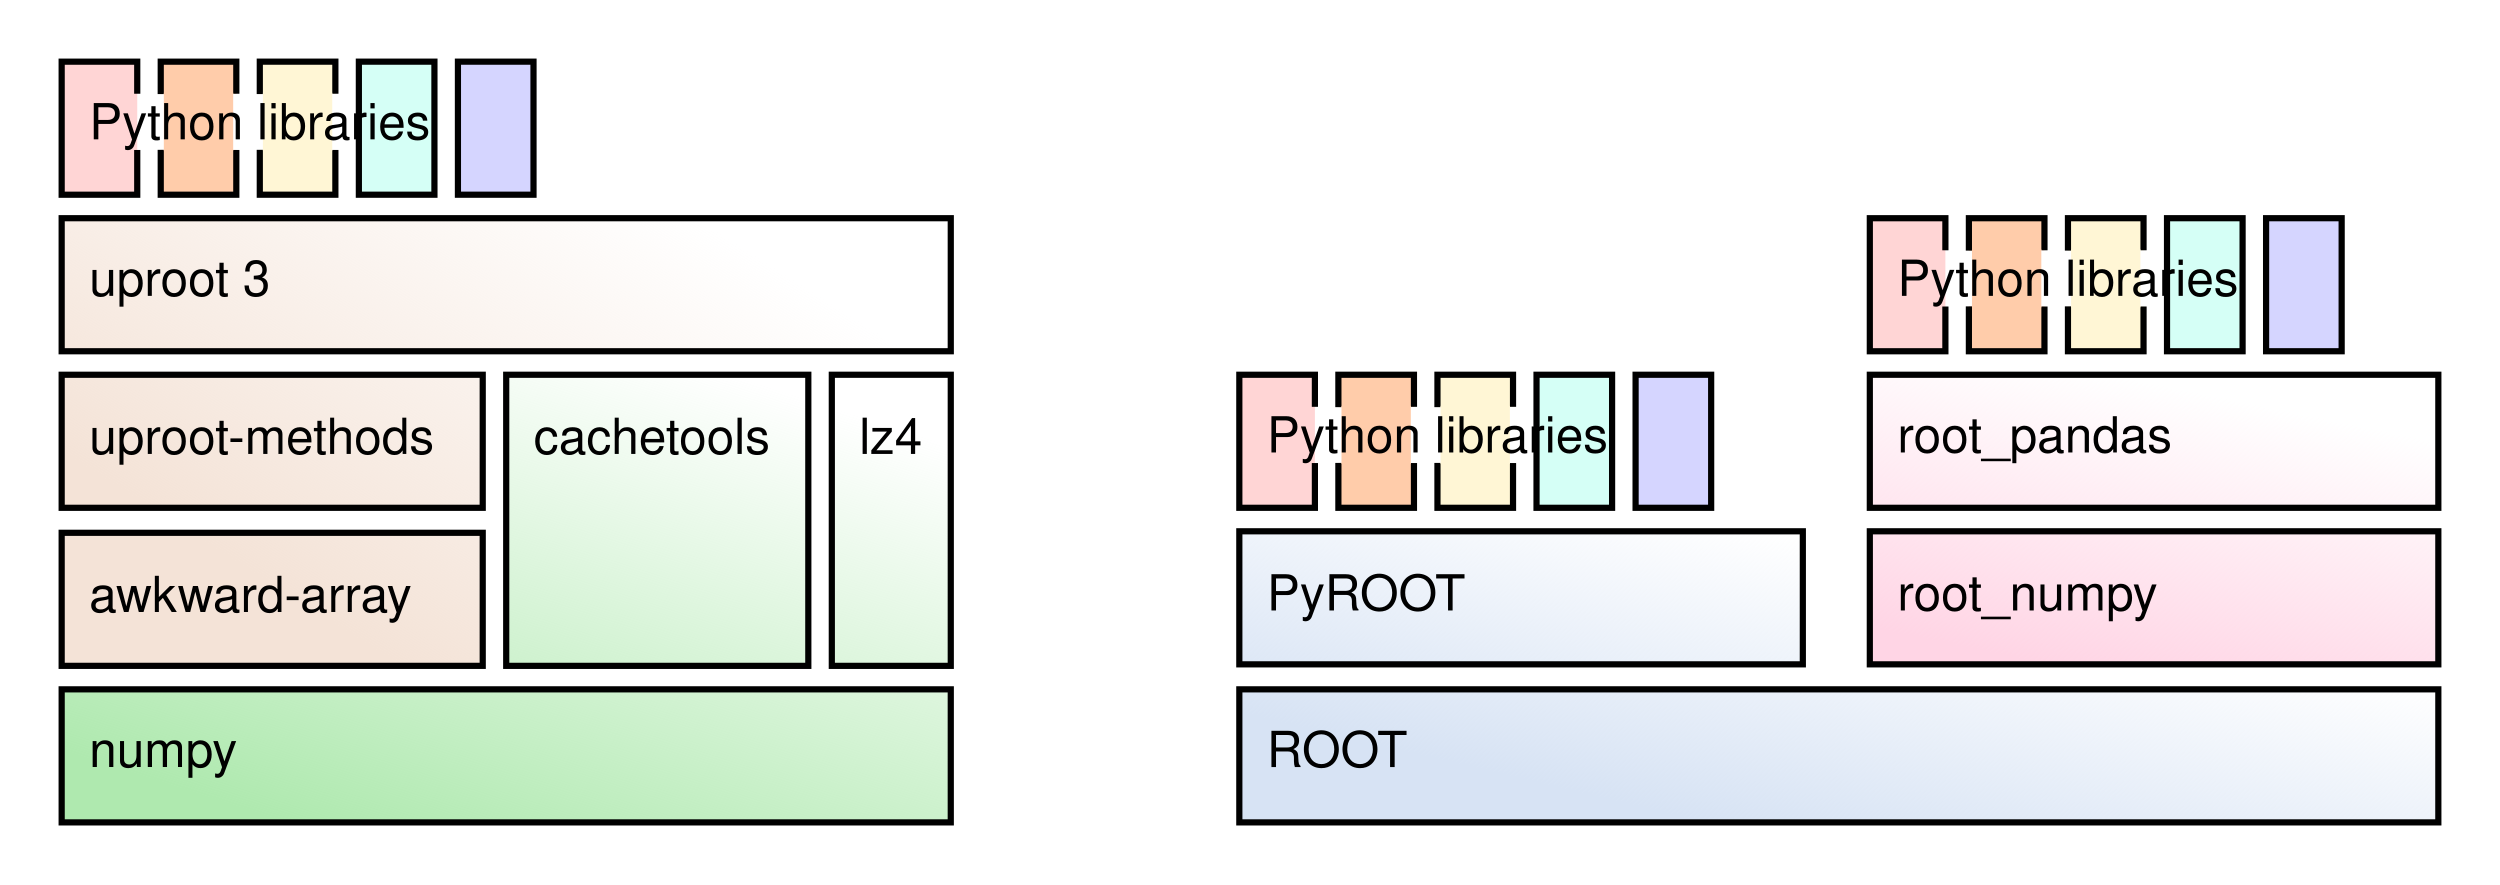
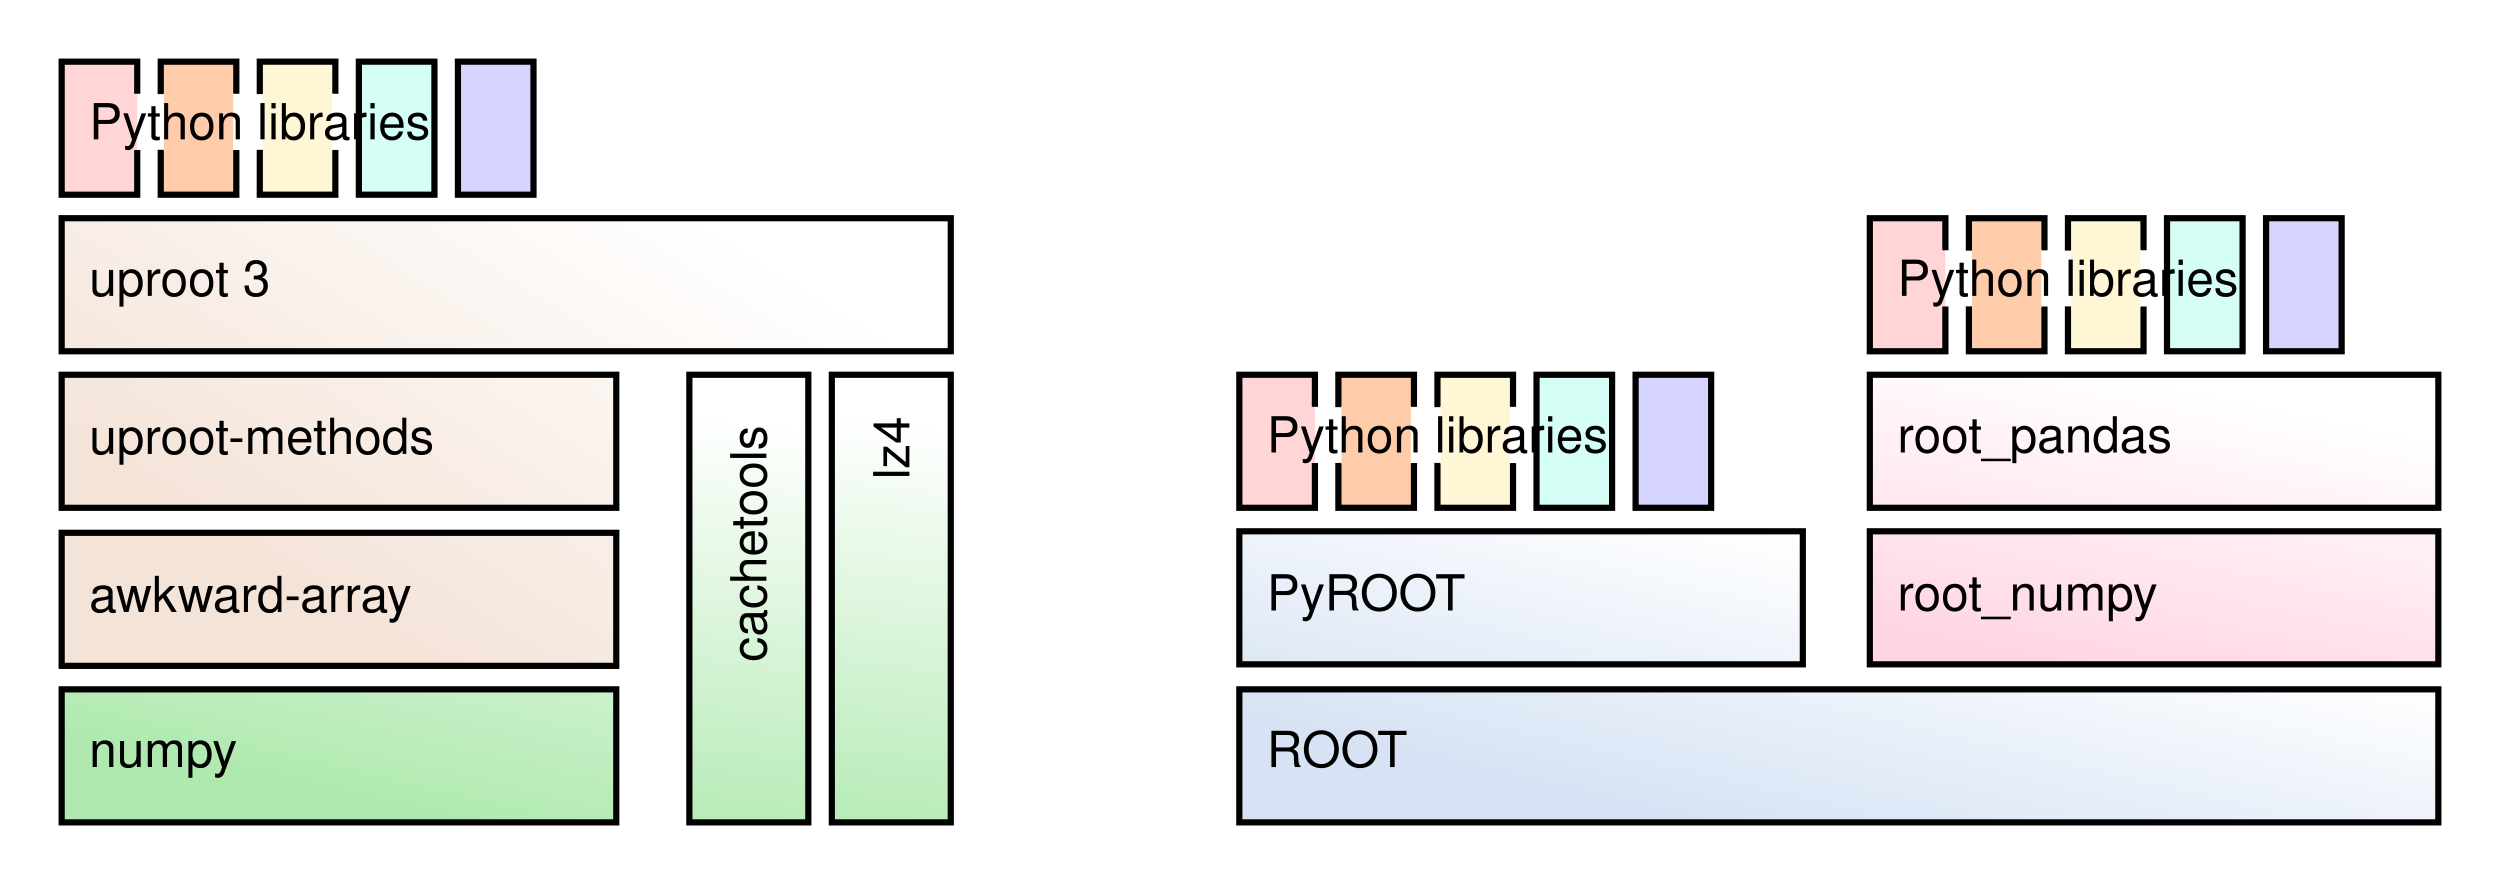
<svg xmlns="http://www.w3.org/2000/svg" xmlns:xlink="http://www.w3.org/1999/xlink" width="213.436mm" height="75.476mm" viewBox="0 0 213.436 75.476" version="1.1" id="svg8">
  <defs id="defs2">
    <linearGradient id="linearGradient1137">
      <stop style="stop-color:#ffd5e5;stop-opacity:1;" offset="0" id="stop1133" />
      <stop style="stop-color:#ffd5e5;stop-opacity:0;" offset="1" id="stop1135" />
    </linearGradient>
    <linearGradient id="linearGradient1127">
      <stop style="stop-color:#d7e3f4;stop-opacity:1;" offset="0" id="stop1123" />
      <stop style="stop-color:#d7e3f4;stop-opacity:0;" offset="1" id="stop1125" />
    </linearGradient>
    <linearGradient id="linearGradient928">
      <stop style="stop-color:#f4e3d7;stop-opacity:1;" offset="0" id="stop924" />
      <stop style="stop-color:#f4e3d7;stop-opacity:0;" offset="1" id="stop926" />
    </linearGradient>
    <linearGradient id="linearGradient897">
      <stop style="stop-color:#afe9af;stop-opacity:1;" offset="0" id="stop893" />
      <stop style="stop-color:#afe9af;stop-opacity:0;" offset="1" id="stop895" />
    </linearGradient>
    <linearGradient xlink:href="#linearGradient897" id="linearGradient899" x1="85.558" y1="199.568" x2="100.311" y2="153.813" gradientUnits="userSpaceOnUse" gradientTransform="translate(-45.32837)" />
    <linearGradient gradientTransform="matrix(3.779528,0,0,3.779528,-302.2573,-579.3418)" xlink:href="#linearGradient897" id="linearGradient899-6" x1="88.733" y1="178.401" x2="95.549" y2="153.549" gradientUnits="userSpaceOnUse" />
    <linearGradient xlink:href="#linearGradient928" id="linearGradient930" x1="60.804" y1="178.401" x2="64.679" y2="167.042" gradientUnits="userSpaceOnUse" />
    <linearGradient gradientTransform="matrix(3.779528,0,0,3.779528,-158.8111,-630.3419)" xlink:href="#linearGradient928" id="linearGradient930-7" x1="60.804" y1="178.401" x2="64.679" y2="167.042" gradientUnits="userSpaceOnUse" />
    <linearGradient xlink:href="#linearGradient928" id="linearGradient1033" gradientUnits="userSpaceOnUse" x1="71.628" y1="178.669" x2="96.083" y2="139.915" gradientTransform="translate(-45.32837)" />
    <linearGradient xlink:href="#linearGradient928" id="linearGradient1035" gradientUnits="userSpaceOnUse" x1="71.628" y1="178.669" x2="96.083" y2="139.915" gradientTransform="translate(-45.32837)" />
    <linearGradient xlink:href="#linearGradient928" id="linearGradient1037" gradientUnits="userSpaceOnUse" x1="71.628" y1="178.669" x2="96.083" y2="139.915" gradientTransform="translate(-45.32837)" />
    <linearGradient xlink:href="#linearGradient897" id="linearGradient1077" gradientUnits="userSpaceOnUse" x1="85.558" y1="199.568" x2="100.311" y2="153.813" gradientTransform="translate(-45.32837)" />
    <linearGradient xlink:href="#linearGradient1127" id="linearGradient1129" x1="153.269" y1="178.401" x2="159.128" y2="153.549" gradientUnits="userSpaceOnUse" gradientTransform="translate(-15.875)" />
    <linearGradient xlink:href="#linearGradient1127" id="linearGradient1131" x1="153.269" y1="178.401" x2="159.128" y2="153.549" gradientUnits="userSpaceOnUse" gradientTransform="translate(-15.875)" />
    <linearGradient xlink:href="#linearGradient1137" id="linearGradient1139" x1="166.688" y1="164.908" x2="171.79" y2="140.184" gradientUnits="userSpaceOnUse" />
    <linearGradient xlink:href="#linearGradient1137" id="linearGradient1141" x1="166.688" y1="164.908" x2="171.79" y2="140.184" gradientUnits="userSpaceOnUse" />
    <linearGradient xlink:href="#linearGradient1127" id="linearGradient1399" gradientUnits="userSpaceOnUse" gradientTransform="translate(-15.875)" x1="153.269" y1="178.401" x2="159.128" y2="153.549" />
    <linearGradient xlink:href="#linearGradient1137" id="linearGradient1401" gradientUnits="userSpaceOnUse" x1="166.688" y1="164.908" x2="171.79" y2="140.184" />
    <linearGradient xlink:href="#linearGradient1137" id="linearGradient1403" gradientUnits="userSpaceOnUse" x1="166.688" y1="164.908" x2="171.79" y2="140.184" />
    <linearGradient xlink:href="#linearGradient897" id="linearGradient1437" gradientUnits="userSpaceOnUse" gradientTransform="translate(-45.32837)" x1="85.558" y1="199.568" x2="100.311" y2="153.813" />
    <linearGradient xlink:href="#linearGradient928" id="linearGradient1500" gradientUnits="userSpaceOnUse" gradientTransform="translate(-45.32837)" x1="71.628" y1="178.669" x2="96.083" y2="139.915" />
-     <linearGradient xlink:href="#linearGradient897" id="linearGradient1502" gradientUnits="userSpaceOnUse" gradientTransform="translate(-45.32837)" x1="85.558" y1="199.568" x2="100.311" y2="153.813" />
-     <linearGradient xlink:href="#linearGradient897" id="linearGradient1504" gradientUnits="userSpaceOnUse" gradientTransform="translate(-45.32837)" x1="85.558" y1="199.568" x2="100.311" y2="153.813" />
    <linearGradient xlink:href="#linearGradient1127" id="linearGradient1506" gradientUnits="userSpaceOnUse" gradientTransform="translate(-15.875)" x1="153.269" y1="178.401" x2="159.128" y2="153.549" />
    <linearGradient xlink:href="#linearGradient1137" id="linearGradient1508" gradientUnits="userSpaceOnUse" x1="166.688" y1="164.908" x2="171.79" y2="140.184" />
+     <linearGradient xlink:href="#linearGradient897" id="linearGradient910" gradientUnits="userSpaceOnUse" gradientTransform="translate(-33.1664)" x1="65.549" y1="191.792" x2="74.809" y2="153.439" />
+     <linearGradient xlink:href="#linearGradient897" id="linearGradient918" gradientUnits="userSpaceOnUse" gradientTransform="translate(-73.12561)" x1="105.508" y1="191.792" x2="114.769" y2="153.439" />
+     <linearGradient xlink:href="#linearGradient897" id="linearGradient926" gradientUnits="userSpaceOnUse" gradientTransform="translate(-45.32837)" x1="74.262" y1="191.634" x2="83.189" y2="153.507" />
+     <linearGradient xlink:href="#linearGradient897" id="linearGradient1755" gradientUnits="userSpaceOnUse" gradientTransform="translate(-45.32838)" x1="78.231" y1="191.766" x2="83.189" y2="153.507" />
+     <linearGradient xlink:href="#linearGradient897" id="linearGradient1052" gradientUnits="userSpaceOnUse" gradientTransform="translate(-57.49034)" x1="78.231" y1="191.766" x2="83.189" y2="153.507" />
  </defs>
  <g id="layer1" transform="translate(8.309612,-108.1901)">
    <g id="g1498">
      <path id="rect1079" d="M 97.497,167.042 H 199.862 v 11.359 H 97.497 Z" style="opacity:1;vector-effect:none;fill:url(#linearGradient1399);fill-opacity:1;fill-rule:evenodd;stroke:#000000;stroke-width:0.529;stroke-linecap:butt;stroke-linejoin:miter;stroke-miterlimit:4;stroke-dasharray:none;stroke-dashoffset:0;stroke-opacity:1" />
      <text xml:space="preserve" style="font-style:normal;font-variant:normal;font-weight:normal;font-stretch:normal;font-size:4.233px;line-height:1.25;font-family:'Nimbus Sans L';-inkscape-font-specification:'Nimbus Sans L';text-align:start;letter-spacing:0px;word-spacing:0px;text-anchor:start;fill:#000000;fill-opacity:1;stroke:none;stroke-width:0.265" x="99.847" y="173.674" id="text1083">
        <tspan id="tspan1081" x="99.847" y="173.674" style="stroke-width:0.265">ROOT</tspan>
      </text>
      <rect style="opacity:1;vector-effect:none;fill:url(#linearGradient1506);fill-opacity:1;fill-rule:evenodd;stroke:#000000;stroke-width:0.529;stroke-linecap:butt;stroke-linejoin:miter;stroke-miterlimit:4;stroke-dasharray:none;stroke-dashoffset:0;stroke-opacity:1" id="rect1087" width="48.109" height="11.359" x="97.497" y="153.549" />
      <text id="text1091" y="160.31" x="99.847" style="font-style:normal;font-variant:normal;font-weight:normal;font-stretch:normal;font-size:4.233px;line-height:1.25;font-family:'Nimbus Sans L';-inkscape-font-specification:'Nimbus Sans L';text-align:start;letter-spacing:0px;word-spacing:0px;text-anchor:start;fill:#000000;fill-opacity:1;stroke:none;stroke-width:0.265" xml:space="preserve">
        <tspan style="stroke-width:0.265" y="160.31" x="99.847" id="tspan1089">PyROOT</tspan>
      </text>
      <path id="rect1095" d="m 151.325,153.549 h 48.537 v 11.359 h -48.537 z" style="opacity:1;vector-effect:none;fill:url(#linearGradient1401);fill-opacity:1;fill-rule:evenodd;stroke:#000000;stroke-width:0.529;stroke-linecap:butt;stroke-linejoin:miter;stroke-miterlimit:4;stroke-dasharray:none;stroke-dashoffset:0;stroke-opacity:1" />
      <text xml:space="preserve" style="font-style:normal;font-variant:normal;font-weight:normal;font-stretch:normal;font-size:4.233px;line-height:1.25;font-family:'Nimbus Sans L';-inkscape-font-specification:'Nimbus Sans L';text-align:start;letter-spacing:0px;word-spacing:0px;text-anchor:start;fill:#000000;fill-opacity:1;stroke:none;stroke-width:0.265" x="153.676" y="160.31" id="text1109">
        <tspan id="tspan1107" x="153.676" y="160.31" style="stroke-width:0.265">root_numpy</tspan>
      </text>
      <path id="rect1111" d="m 151.325,140.184 h 48.537 v 11.359 h -48.537 z" style="opacity:1;vector-effect:none;fill:url(#linearGradient1508);fill-opacity:1;fill-rule:evenodd;stroke:#000000;stroke-width:0.529;stroke-linecap:butt;stroke-linejoin:miter;stroke-miterlimit:4;stroke-dasharray:none;stroke-dashoffset:0;stroke-opacity:1" />
      <text xml:space="preserve" style="font-style:normal;font-variant:normal;font-weight:normal;font-stretch:normal;font-size:4.233px;line-height:1.25;font-family:'Nimbus Sans L';-inkscape-font-specification:'Nimbus Sans L';text-align:start;letter-spacing:0px;word-spacing:0px;text-anchor:start;fill:#000000;fill-opacity:1;stroke:none;stroke-width:0.265" x="153.676" y="146.816" id="text1115">
        <tspan id="tspan1113" x="153.676" y="146.816" style="stroke-width:0.265">root_pandas</tspan>
      </text>
      <path id="path1339" d="m 103.949,147.722 v 3.821 h -6.452 v -3.832 -4.761 -2.766 h 6.452 v 2.738" style="opacity:1;vector-effect:none;fill:#ffd5d5;fill-opacity:1;fill-rule:evenodd;stroke:#000000;stroke-width:0.529;stroke-linecap:butt;stroke-linejoin:miter;stroke-miterlimit:4;stroke-dasharray:none;stroke-dashoffset:0;stroke-opacity:1" />
      <path id="path1341" d="m 114.412,142.95 v -2.766 h 6.452 v 2.738 m 0,4.8 v 3.821 h -6.452 v -3.832" style="opacity:1;vector-effect:none;fill:#fff6d5;fill-opacity:1;fill-rule:evenodd;stroke:#000000;stroke-width:0.529;stroke-linecap:butt;stroke-linejoin:miter;stroke-miterlimit:4;stroke-dasharray:none;stroke-dashoffset:0;stroke-opacity:1" />
      <path style="opacity:1;vector-effect:none;fill:#ffccaa;fill-opacity:1;fill-rule:evenodd;stroke:#000000;stroke-width:0.529;stroke-linecap:butt;stroke-linejoin:miter;stroke-miterlimit:4;stroke-dasharray:none;stroke-dashoffset:0;stroke-opacity:1" d="m 112.406,147.722 v 3.821 h -6.452 v -3.832 m 0,-4.761 v -2.766 h 6.452 v 2.738" id="path1345" />
      <path style="opacity:1;vector-effect:none;fill:#d5fff6;fill-opacity:1;fill-rule:evenodd;stroke:#000000;stroke-width:0.529;stroke-linecap:butt;stroke-linejoin:miter;stroke-miterlimit:4;stroke-dasharray:none;stroke-dashoffset:0;stroke-opacity:1" d="m 122.87,140.184 h 6.452 v 11.359 h -6.452 z" id="path1347" />
      <path style="opacity:1;vector-effect:none;fill:#ffccaa;fill-opacity:1;fill-rule:evenodd;stroke:none;stroke-width:0.529;stroke-linecap:butt;stroke-linejoin:miter;stroke-miterlimit:4;stroke-dasharray:none;stroke-dashoffset:0;stroke-opacity:1" d="m 106.219,142.843 h 5.92 v 4.953 h -5.92 z" id="path1349" />
      <path style="opacity:1;vector-effect:none;fill:#d5d5ff;fill-opacity:1;fill-rule:evenodd;stroke:#000000;stroke-width:0.529;stroke-linecap:butt;stroke-linejoin:miter;stroke-miterlimit:4;stroke-dasharray:none;stroke-dashoffset:0;stroke-opacity:1" d="m 131.328,140.184 h 6.452 v 11.359 h -6.452 z" id="path1351" />
      <path id="path1353" d="m 114.677,142.843 h 5.92 v 4.953 h -5.92 z" style="opacity:1;vector-effect:none;fill:#fff6d5;fill-opacity:1;fill-rule:evenodd;stroke:none;stroke-width:0.529;stroke-linecap:butt;stroke-linejoin:miter;stroke-miterlimit:4;stroke-dasharray:none;stroke-dashoffset:0;stroke-opacity:1" />
      <text id="text1357" y="146.816" x="99.847" style="font-style:normal;font-variant:normal;font-weight:normal;font-stretch:normal;font-size:4.233px;line-height:1.25;font-family:'Nimbus Sans L';-inkscape-font-specification:'Nimbus Sans L';text-align:start;letter-spacing:0px;word-spacing:0px;text-anchor:start;fill:#000000;fill-opacity:1;stroke:none;stroke-width:0.265" xml:space="preserve">
        <tspan style="stroke-width:0.265" y="146.816" x="99.847" id="tspan1355">Python libraries</tspan>
      </text>
      <path style="opacity:1;vector-effect:none;fill:#ffd5d5;fill-opacity:1;fill-rule:evenodd;stroke:#000000;stroke-width:0.529;stroke-linecap:butt;stroke-linejoin:miter;stroke-miterlimit:4;stroke-dasharray:none;stroke-dashoffset:0;stroke-opacity:1" d="m 157.777,134.358 v 3.821 h -6.452 v -3.832 -4.761 -2.766 h 6.452 v 2.738" id="path1378" />
      <path style="opacity:1;vector-effect:none;fill:#fff6d5;fill-opacity:1;fill-rule:evenodd;stroke:#000000;stroke-width:0.529;stroke-linecap:butt;stroke-linejoin:miter;stroke-miterlimit:4;stroke-dasharray:none;stroke-dashoffset:0;stroke-opacity:1" d="m 168.241,129.585 v -2.766 h 6.452 v 2.738 m 0,4.8 v 3.821 h -6.452 v -3.832" id="path1380" />
      <path id="path1382" d="m 166.235,134.358 v 3.821 h -6.452 v -3.832 m 0,-4.761 v -2.766 h 6.452 v 2.738" style="opacity:1;vector-effect:none;fill:#ffccaa;fill-opacity:1;fill-rule:evenodd;stroke:#000000;stroke-width:0.529;stroke-linecap:butt;stroke-linejoin:miter;stroke-miterlimit:4;stroke-dasharray:none;stroke-dashoffset:0;stroke-opacity:1" />
      <path id="path1384" d="m 176.698,126.819 h 6.452 v 11.359 h -6.452 z" style="opacity:1;vector-effect:none;fill:#d5fff6;fill-opacity:1;fill-rule:evenodd;stroke:#000000;stroke-width:0.529;stroke-linecap:butt;stroke-linejoin:miter;stroke-miterlimit:4;stroke-dasharray:none;stroke-dashoffset:0;stroke-opacity:1" />
      <path id="path1386" d="m 160.047,129.478 h 5.92 v 4.953 h -5.92 z" style="opacity:1;vector-effect:none;fill:#ffccaa;fill-opacity:1;fill-rule:evenodd;stroke:none;stroke-width:0.529;stroke-linecap:butt;stroke-linejoin:miter;stroke-miterlimit:4;stroke-dasharray:none;stroke-dashoffset:0;stroke-opacity:1" />
      <path id="path1388" d="m 185.156,126.819 h 6.452 v 11.359 h -6.452 z" style="opacity:1;vector-effect:none;fill:#d5d5ff;fill-opacity:1;fill-rule:evenodd;stroke:#000000;stroke-width:0.529;stroke-linecap:butt;stroke-linejoin:miter;stroke-miterlimit:4;stroke-dasharray:none;stroke-dashoffset:0;stroke-opacity:1" />
      <path style="opacity:1;vector-effect:none;fill:#fff6d5;fill-opacity:1;fill-rule:evenodd;stroke:none;stroke-width:0.529;stroke-linecap:butt;stroke-linejoin:miter;stroke-miterlimit:4;stroke-dasharray:none;stroke-dashoffset:0;stroke-opacity:1" d="m 168.505,129.478 h 5.92 v 4.953 h -5.92 z" id="path1390" />
      <text xml:space="preserve" style="font-style:normal;font-variant:normal;font-weight:normal;font-stretch:normal;font-size:4.233px;line-height:1.25;font-family:'Nimbus Sans L';-inkscape-font-specification:'Nimbus Sans L';text-align:start;letter-spacing:0px;word-spacing:0px;text-anchor:start;fill:#000000;fill-opacity:1;stroke:none;stroke-width:0.265" x="153.676" y="133.451" id="text1394">
        <tspan id="tspan1392" x="153.676" y="133.451" style="stroke-width:0.265">Python libraries</tspan>
      </text>
    </g>
    <g id="g1466" transform="translate(0,-13.36469)">
+       <rect y="153.549" x="-3.045" height="11.359" width="47.35" id="rect841" style="opacity:1;vector-effect:none;fill:url(#linearGradient1035);fill-opacity:1;fill-rule:evenodd;stroke:#000000;stroke-width:0.529;stroke-linecap:butt;stroke-linejoin:miter;stroke-miterlimit:4;stroke-dasharray:none;stroke-dashoffset:0;stroke-opacity:1" />
+       <rect style="opacity:1;vector-effect:none;fill:url(#linearGradient1037);fill-opacity:1;fill-rule:evenodd;stroke:#000000;stroke-width:0.529;stroke-linecap:butt;stroke-linejoin:miter;stroke-miterlimit:4;stroke-dasharray:none;stroke-dashoffset:0;stroke-opacity:1" id="use853" width="47.35" height="11.359" x="-3.045" y="167.042" />
+       <rect style="opacity:1;vector-effect:none;fill:url(#linearGradient1052);fill-opacity:1;fill-rule:evenodd;stroke:#000000;stroke-width:0.529;stroke-linecap:butt;stroke-linejoin:miter;stroke-miterlimit:4;stroke-dasharray:none;stroke-dashoffset:0;stroke-opacity:1" id="rect1050" width="10.156" height="38.217" x="50.544" y="153.549" />
+       <text id="text1761" y="57.116" x="-178.047" style="font-style:normal;font-variant:normal;font-weight:normal;font-stretch:normal;font-size:4.233px;line-height:1.25;font-family:'Nimbus Sans L';-inkscape-font-specification:'Nimbus Sans L';text-align:start;letter-spacing:0px;word-spacing:0px;text-anchor:start;fill:#000000;fill-opacity:1;stroke:none;stroke-width:0.265" xml:space="preserve" transform="rotate(-90)">
+         <tspan style="stroke-width:0.265" y="57.116" x="-178.047" id="tspan1759">cachetools</tspan>
+       </text>
+       <rect y="153.549" x="62.706" height="38.217" width="10.156" id="rect1749" style="opacity:1;vector-effect:none;fill:url(#linearGradient1755);fill-opacity:1;fill-rule:evenodd;stroke:#000000;stroke-width:0.529;stroke-linecap:butt;stroke-linejoin:miter;stroke-miterlimit:4;stroke-dasharray:none;stroke-dashoffset:0;stroke-opacity:1" />
+       <text xml:space="preserve" style="font-style:normal;font-variant:normal;font-weight:normal;font-stretch:normal;font-size:4.233px;line-height:1.25;font-family:'Nimbus Sans L';-inkscape-font-specification:'Nimbus Sans L';text-align:start;letter-spacing:0px;word-spacing:0px;text-anchor:start;fill:#000000;fill-opacity:1;stroke:none;stroke-width:0.265" x="-162.467" y="69.327" id="text1753" transform="rotate(-90)">
+         <tspan id="tspan1751" x="-162.467" y="69.327" style="stroke-width:0.265">lz4</tspan>
+       </text>
+       <rect style="opacity:1;vector-effect:none;fill:url(#linearGradient926);fill-opacity:1;fill-rule:evenodd;stroke:#000000;stroke-width:0.529;stroke-linecap:butt;stroke-linejoin:miter;stroke-miterlimit:4;stroke-dasharray:none;stroke-dashoffset:0;stroke-opacity:1" id="rect924" width="47.35" height="11.359" x="-3.045" y="180.407" />
      <path style="opacity:1;vector-effect:none;fill:#ffd5d5;fill-opacity:1;fill-rule:evenodd;stroke:#000000;stroke-width:0.529;stroke-linecap:butt;stroke-linejoin:miter;stroke-miterlimit:4;stroke-dasharray:none;stroke-dashoffset:0;stroke-opacity:1" d="m 3.407,134.358 v 3.821 h -6.452 v -3.832 -4.761 -2.766 h 6.452 v 2.738" id="path1238" />
      <path style="opacity:1;vector-effect:none;fill:#fff6d5;fill-opacity:1;fill-rule:evenodd;stroke:#000000;stroke-width:0.529;stroke-linecap:butt;stroke-linejoin:miter;stroke-miterlimit:4;stroke-dasharray:none;stroke-dashoffset:0;stroke-opacity:1" d="m 13.87,129.585 v -2.766 h 6.452 v 2.738 m 0,4.8 v 3.821 h -6.452 v -3.832" id="path1263" />
-       <rect y="153.549" x="-3.045" height="11.359" width="35.948" id="rect841" style="opacity:1;vector-effect:none;fill:url(#linearGradient1035);fill-opacity:1;fill-rule:evenodd;stroke:#000000;stroke-width:0.529;stroke-linecap:butt;stroke-linejoin:miter;stroke-miterlimit:4;stroke-dasharray:none;stroke-dashoffset:0;stroke-opacity:1" />
-       <rect style="opacity:1;vector-effect:none;fill:url(#linearGradient1037);fill-opacity:1;fill-rule:evenodd;stroke:#000000;stroke-width:0.529;stroke-linecap:butt;stroke-linejoin:miter;stroke-miterlimit:4;stroke-dasharray:none;stroke-dashoffset:0;stroke-opacity:1" id="use853" width="35.948" height="11.359" x="-3.045" y="167.042" />
      <rect style="opacity:1;vector-effect:none;fill:url(#linearGradient1500);fill-opacity:1;fill-rule:evenodd;stroke:#000000;stroke-width:0.529;stroke-linecap:butt;stroke-linejoin:miter;stroke-miterlimit:4;stroke-dasharray:none;stroke-dashoffset:0;stroke-opacity:1" id="use855" width="75.907" height="11.359" x="-3.045" y="140.184" />
-       <rect style="opacity:1;vector-effect:none;fill:url(#linearGradient1502);fill-opacity:1;fill-rule:evenodd;stroke:#000000;stroke-width:0.529;stroke-linecap:butt;stroke-linejoin:miter;stroke-miterlimit:4;stroke-dasharray:none;stroke-dashoffset:0;stroke-opacity:1" id="rect863" width="25.792" height="24.853" x="34.908" y="153.549" />
-       <rect y="153.549" x="62.706" height="24.853" width="10.156" id="rect883" style="opacity:1;vector-effect:none;fill:url(#linearGradient1504);fill-opacity:1;fill-rule:evenodd;stroke:#000000;stroke-width:0.529;stroke-linecap:butt;stroke-linejoin:miter;stroke-miterlimit:4;stroke-dasharray:none;stroke-dashoffset:0;stroke-opacity:1" />
      <text id="text817" y="146.816" x="-0.694" style="font-style:normal;font-variant:normal;font-weight:normal;font-stretch:normal;font-size:4.233px;line-height:1.25;font-family:'Nimbus Sans L';-inkscape-font-specification:'Nimbus Sans L';text-align:start;letter-spacing:0px;word-spacing:0px;text-anchor:start;fill:#000000;fill-opacity:1;stroke:none;stroke-width:0.265" xml:space="preserve">
        <tspan style="stroke-width:0.265" y="146.816" x="-0.694" id="tspan815">uproot 3</tspan>
      </text>
      <text xml:space="preserve" style="font-style:normal;font-variant:normal;font-weight:normal;font-stretch:normal;font-size:4.233px;line-height:1.25;font-family:'Nimbus Sans L';-inkscape-font-specification:'Nimbus Sans L';text-align:start;letter-spacing:0px;word-spacing:0px;text-anchor:start;fill:#000000;fill-opacity:1;stroke:none;stroke-width:0.265" x="-0.694" y="160.31" id="text821">
        <tspan id="tspan819" x="-0.694" y="160.31" style="stroke-width:0.265">uproot-methods</tspan>
      </text>
      <text id="text825" y="173.804" x="-0.694" style="font-style:normal;font-variant:normal;font-weight:normal;font-stretch:normal;font-size:4.233px;line-height:1.25;font-family:'Nimbus Sans L';-inkscape-font-specification:'Nimbus Sans L';text-align:start;letter-spacing:0px;word-spacing:0px;text-anchor:start;fill:#000000;fill-opacity:1;stroke:none;stroke-width:0.265" xml:space="preserve">
        <tspan style="stroke-width:0.265" y="173.804" x="-0.694" id="tspan823">awkward-array</tspan>
      </text>
-       <text id="text861" y="160.31" x="37.259" style="font-style:normal;font-variant:normal;font-weight:normal;font-stretch:normal;font-size:4.233px;line-height:1.25;font-family:'Nimbus Sans L';-inkscape-font-specification:'Nimbus Sans L';text-align:start;letter-spacing:0px;word-spacing:0px;text-anchor:start;fill:#000000;fill-opacity:1;stroke:none;stroke-width:0.265" xml:space="preserve">
-         <tspan style="stroke-width:0.265" y="160.31" x="37.259" id="tspan859">cachetools</tspan>
-       </text>
-       <text xml:space="preserve" style="font-style:normal;font-variant:normal;font-weight:normal;font-stretch:normal;font-size:4.233px;line-height:1.25;font-family:'Nimbus Sans L';-inkscape-font-specification:'Nimbus Sans L';text-align:start;letter-spacing:0px;word-spacing:0px;text-anchor:start;fill:#000000;fill-opacity:1;stroke:none;stroke-width:0.265" x="65.056" y="160.31" id="text881">
-         <tspan id="tspan879" x="65.056" y="160.31" style="stroke-width:0.265">lz4</tspan>
-       </text>
      <path id="rect1191" d="m 11.865,134.358 v 3.821 H 5.413 v -3.832 m 0,-4.761 v -2.766 H 11.865 v 2.738" style="opacity:1;vector-effect:none;fill:#ffccaa;fill-opacity:1;fill-rule:evenodd;stroke:#000000;stroke-width:0.529;stroke-linecap:butt;stroke-linejoin:miter;stroke-miterlimit:4;stroke-dasharray:none;stroke-dashoffset:0;stroke-opacity:1" />
      <path id="rect1205" d="m 22.328,126.819 h 6.452 v 11.359 h -6.452 z" style="opacity:1;vector-effect:none;fill:#d5fff6;fill-opacity:1;fill-rule:evenodd;stroke:#000000;stroke-width:0.529;stroke-linecap:butt;stroke-linejoin:miter;stroke-miterlimit:4;stroke-dasharray:none;stroke-dashoffset:0;stroke-opacity:1" />
      <path id="rect1281" d="m 5.677,129.478 h 5.92 v 4.953 H 5.677 Z" style="opacity:1;vector-effect:none;fill:#ffccaa;fill-opacity:1;fill-rule:evenodd;stroke:none;stroke-width:0.529;stroke-linecap:butt;stroke-linejoin:miter;stroke-miterlimit:4;stroke-dasharray:none;stroke-dashoffset:0;stroke-opacity:1" />
      <path id="rect1213" d="m 30.786,126.819 h 6.452 v 11.359 h -6.452 z" style="opacity:1;vector-effect:none;fill:#d5d5ff;fill-opacity:1;fill-rule:evenodd;stroke:#000000;stroke-width:0.529;stroke-linecap:butt;stroke-linejoin:miter;stroke-miterlimit:4;stroke-dasharray:none;stroke-dashoffset:0;stroke-opacity:1" />
      <path style="opacity:1;vector-effect:none;fill:#fff6d5;fill-opacity:1;fill-rule:evenodd;stroke:none;stroke-width:0.529;stroke-linecap:butt;stroke-linejoin:miter;stroke-miterlimit:4;stroke-dasharray:none;stroke-dashoffset:0;stroke-opacity:1" d="m 14.135,129.478 h 5.92 v 4.953 H 14.135 Z" id="path1315" />
      <text xml:space="preserve" style="font-style:normal;font-variant:normal;font-weight:normal;font-stretch:normal;font-size:4.233px;line-height:1.25;font-family:'Nimbus Sans L';-inkscape-font-specification:'Nimbus Sans L';text-align:start;letter-spacing:0px;word-spacing:0px;text-anchor:start;fill:#000000;fill-opacity:1;stroke:none;stroke-width:0.265" x="-0.694" y="133.451" id="text1229">
        <tspan id="tspan1227" x="-0.694" y="133.451" style="stroke-width:0.265">Python libraries</tspan>
      </text>
-       <rect y="180.407" x="-3.045" height="11.359" width="75.907" id="rect1407" style="opacity:1;vector-effect:none;fill:url(#linearGradient1437);fill-opacity:1;fill-rule:evenodd;stroke:#000000;stroke-width:0.529;stroke-linecap:butt;stroke-linejoin:miter;stroke-miterlimit:4;stroke-dasharray:none;stroke-dashoffset:0;stroke-opacity:1" />
      <text xml:space="preserve" style="font-style:normal;font-variant:normal;font-weight:normal;font-stretch:normal;font-size:4.233px;line-height:1.25;font-family:'Nimbus Sans L';-inkscape-font-specification:'Nimbus Sans L';text-align:start;letter-spacing:0px;word-spacing:0px;text-anchor:start;fill:#000000;fill-opacity:1;stroke:none;stroke-width:0.265" x="-0.694" y="187.039" id="text1411">
        <tspan id="tspan1409" x="-0.694" y="187.039" style="stroke-width:0.265">numpy</tspan>
      </text>
    </g>
  </g>
</svg>
